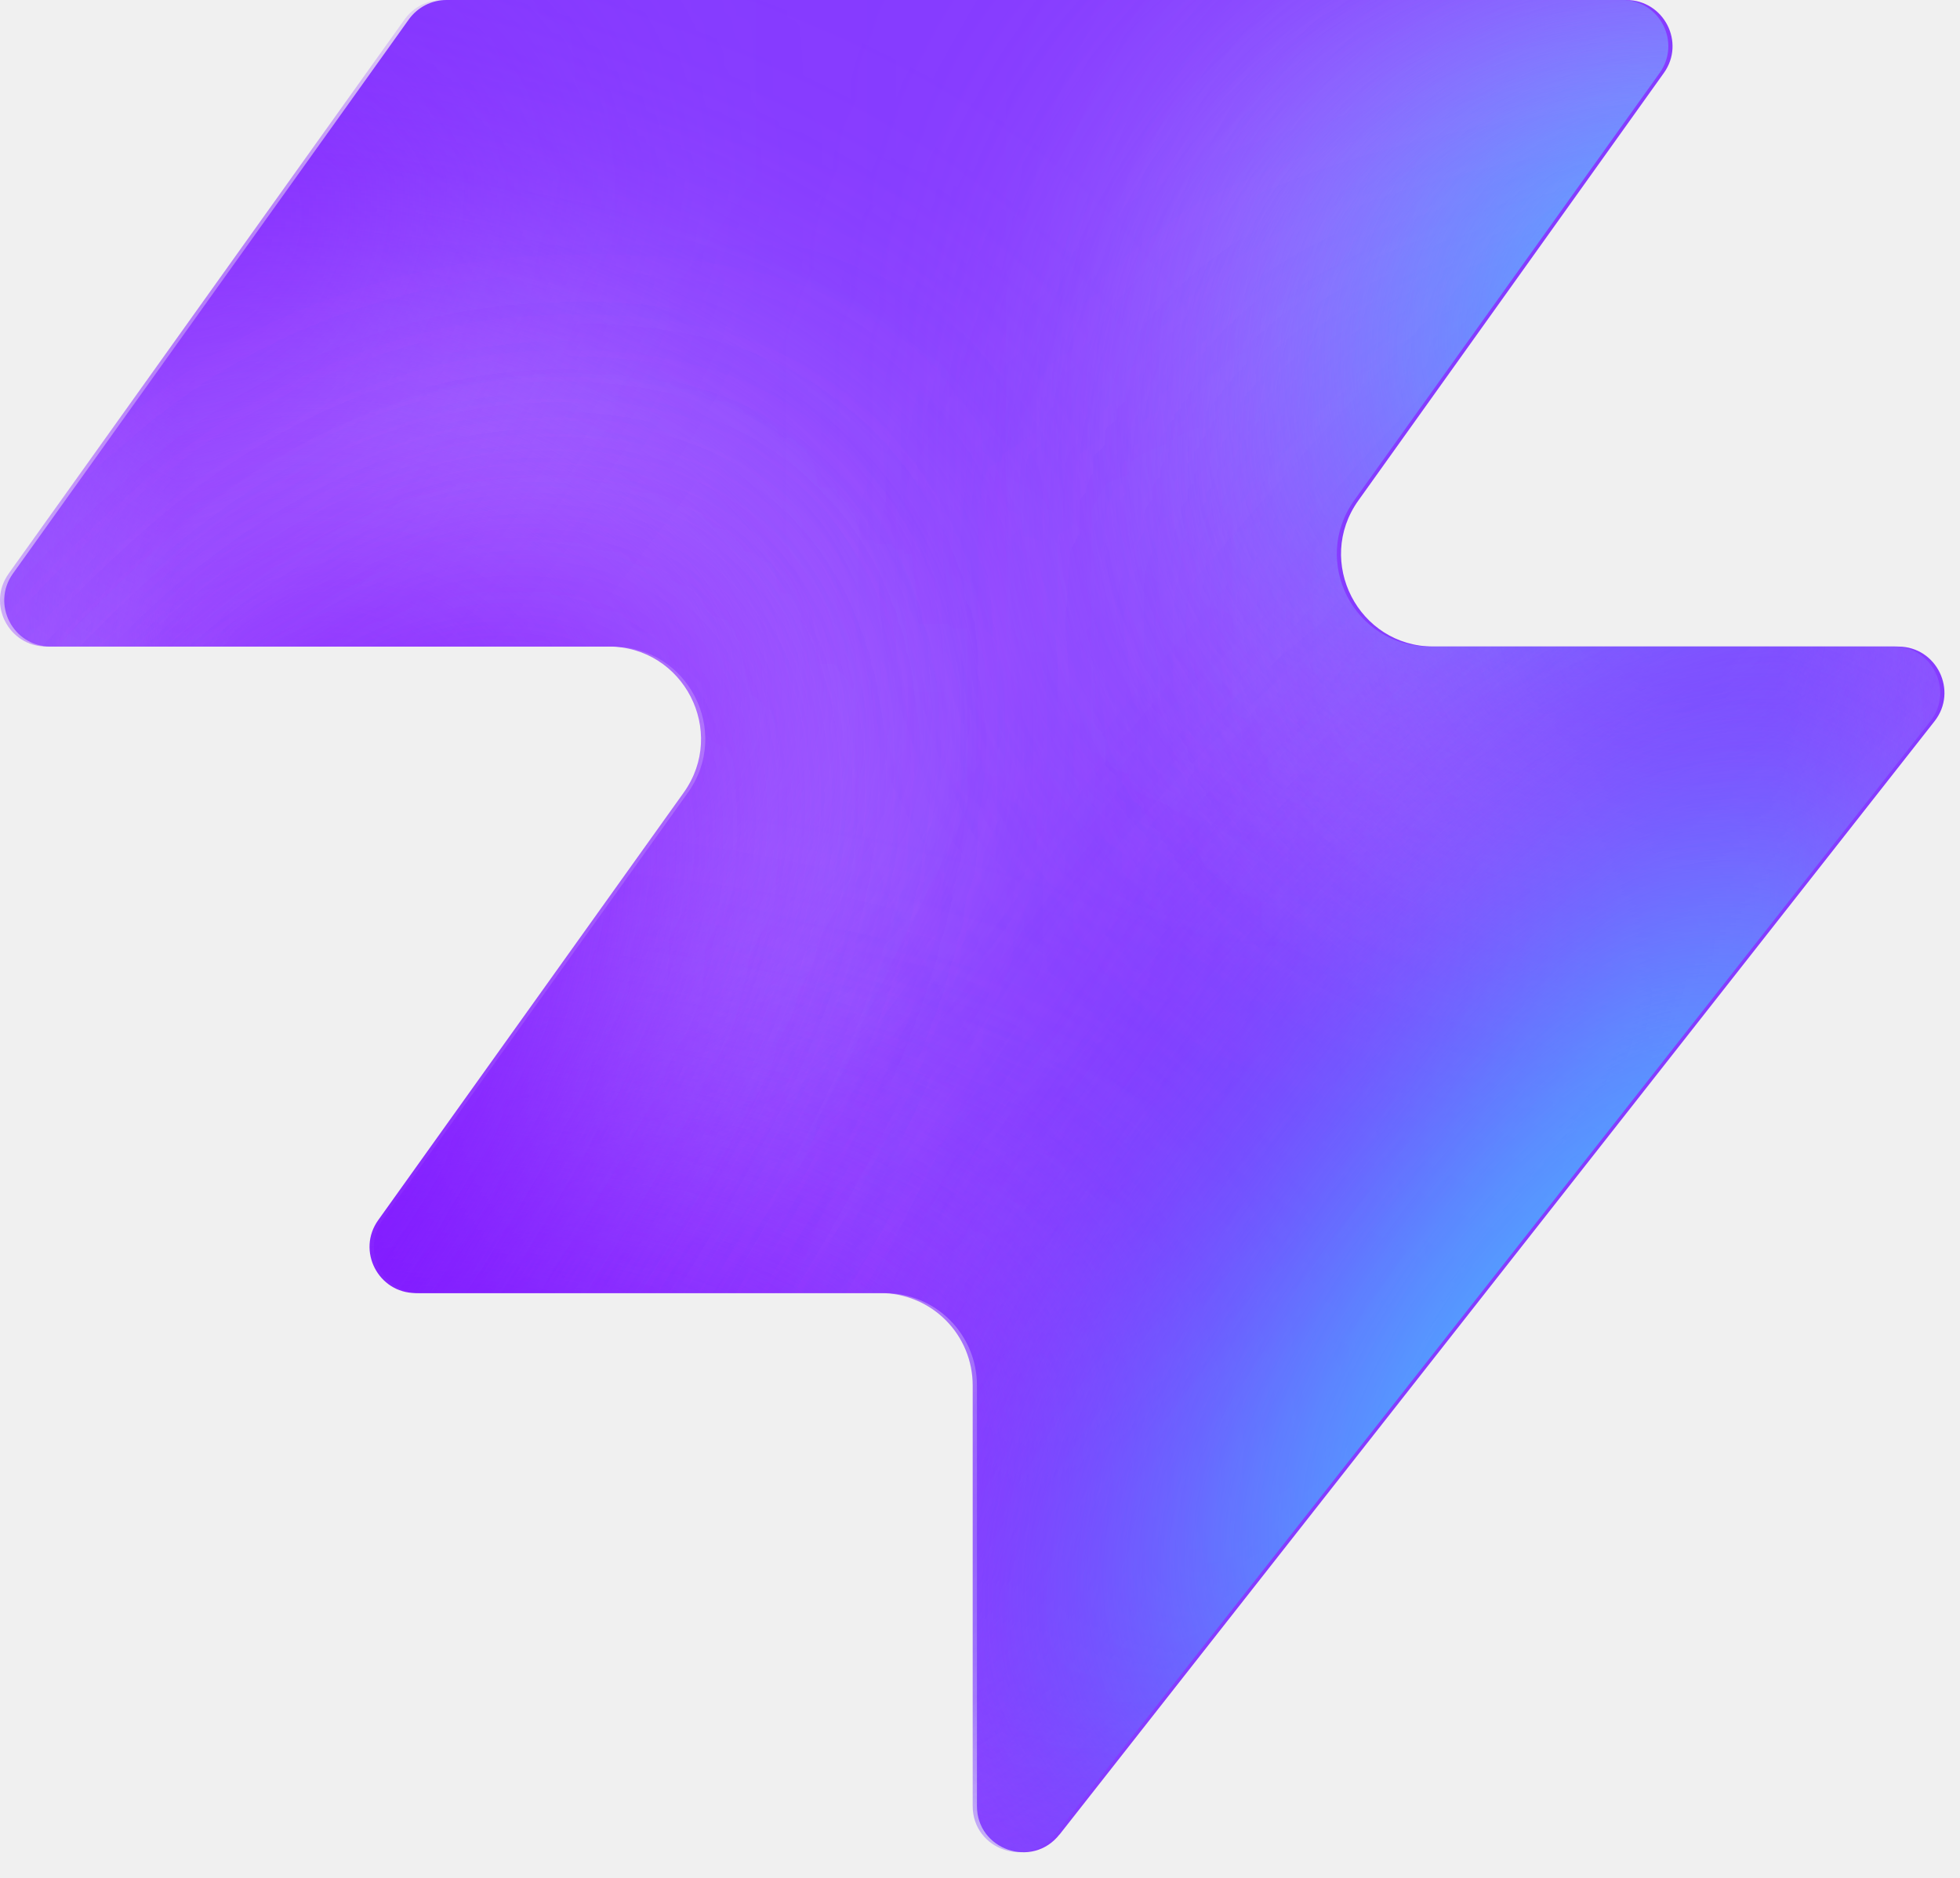
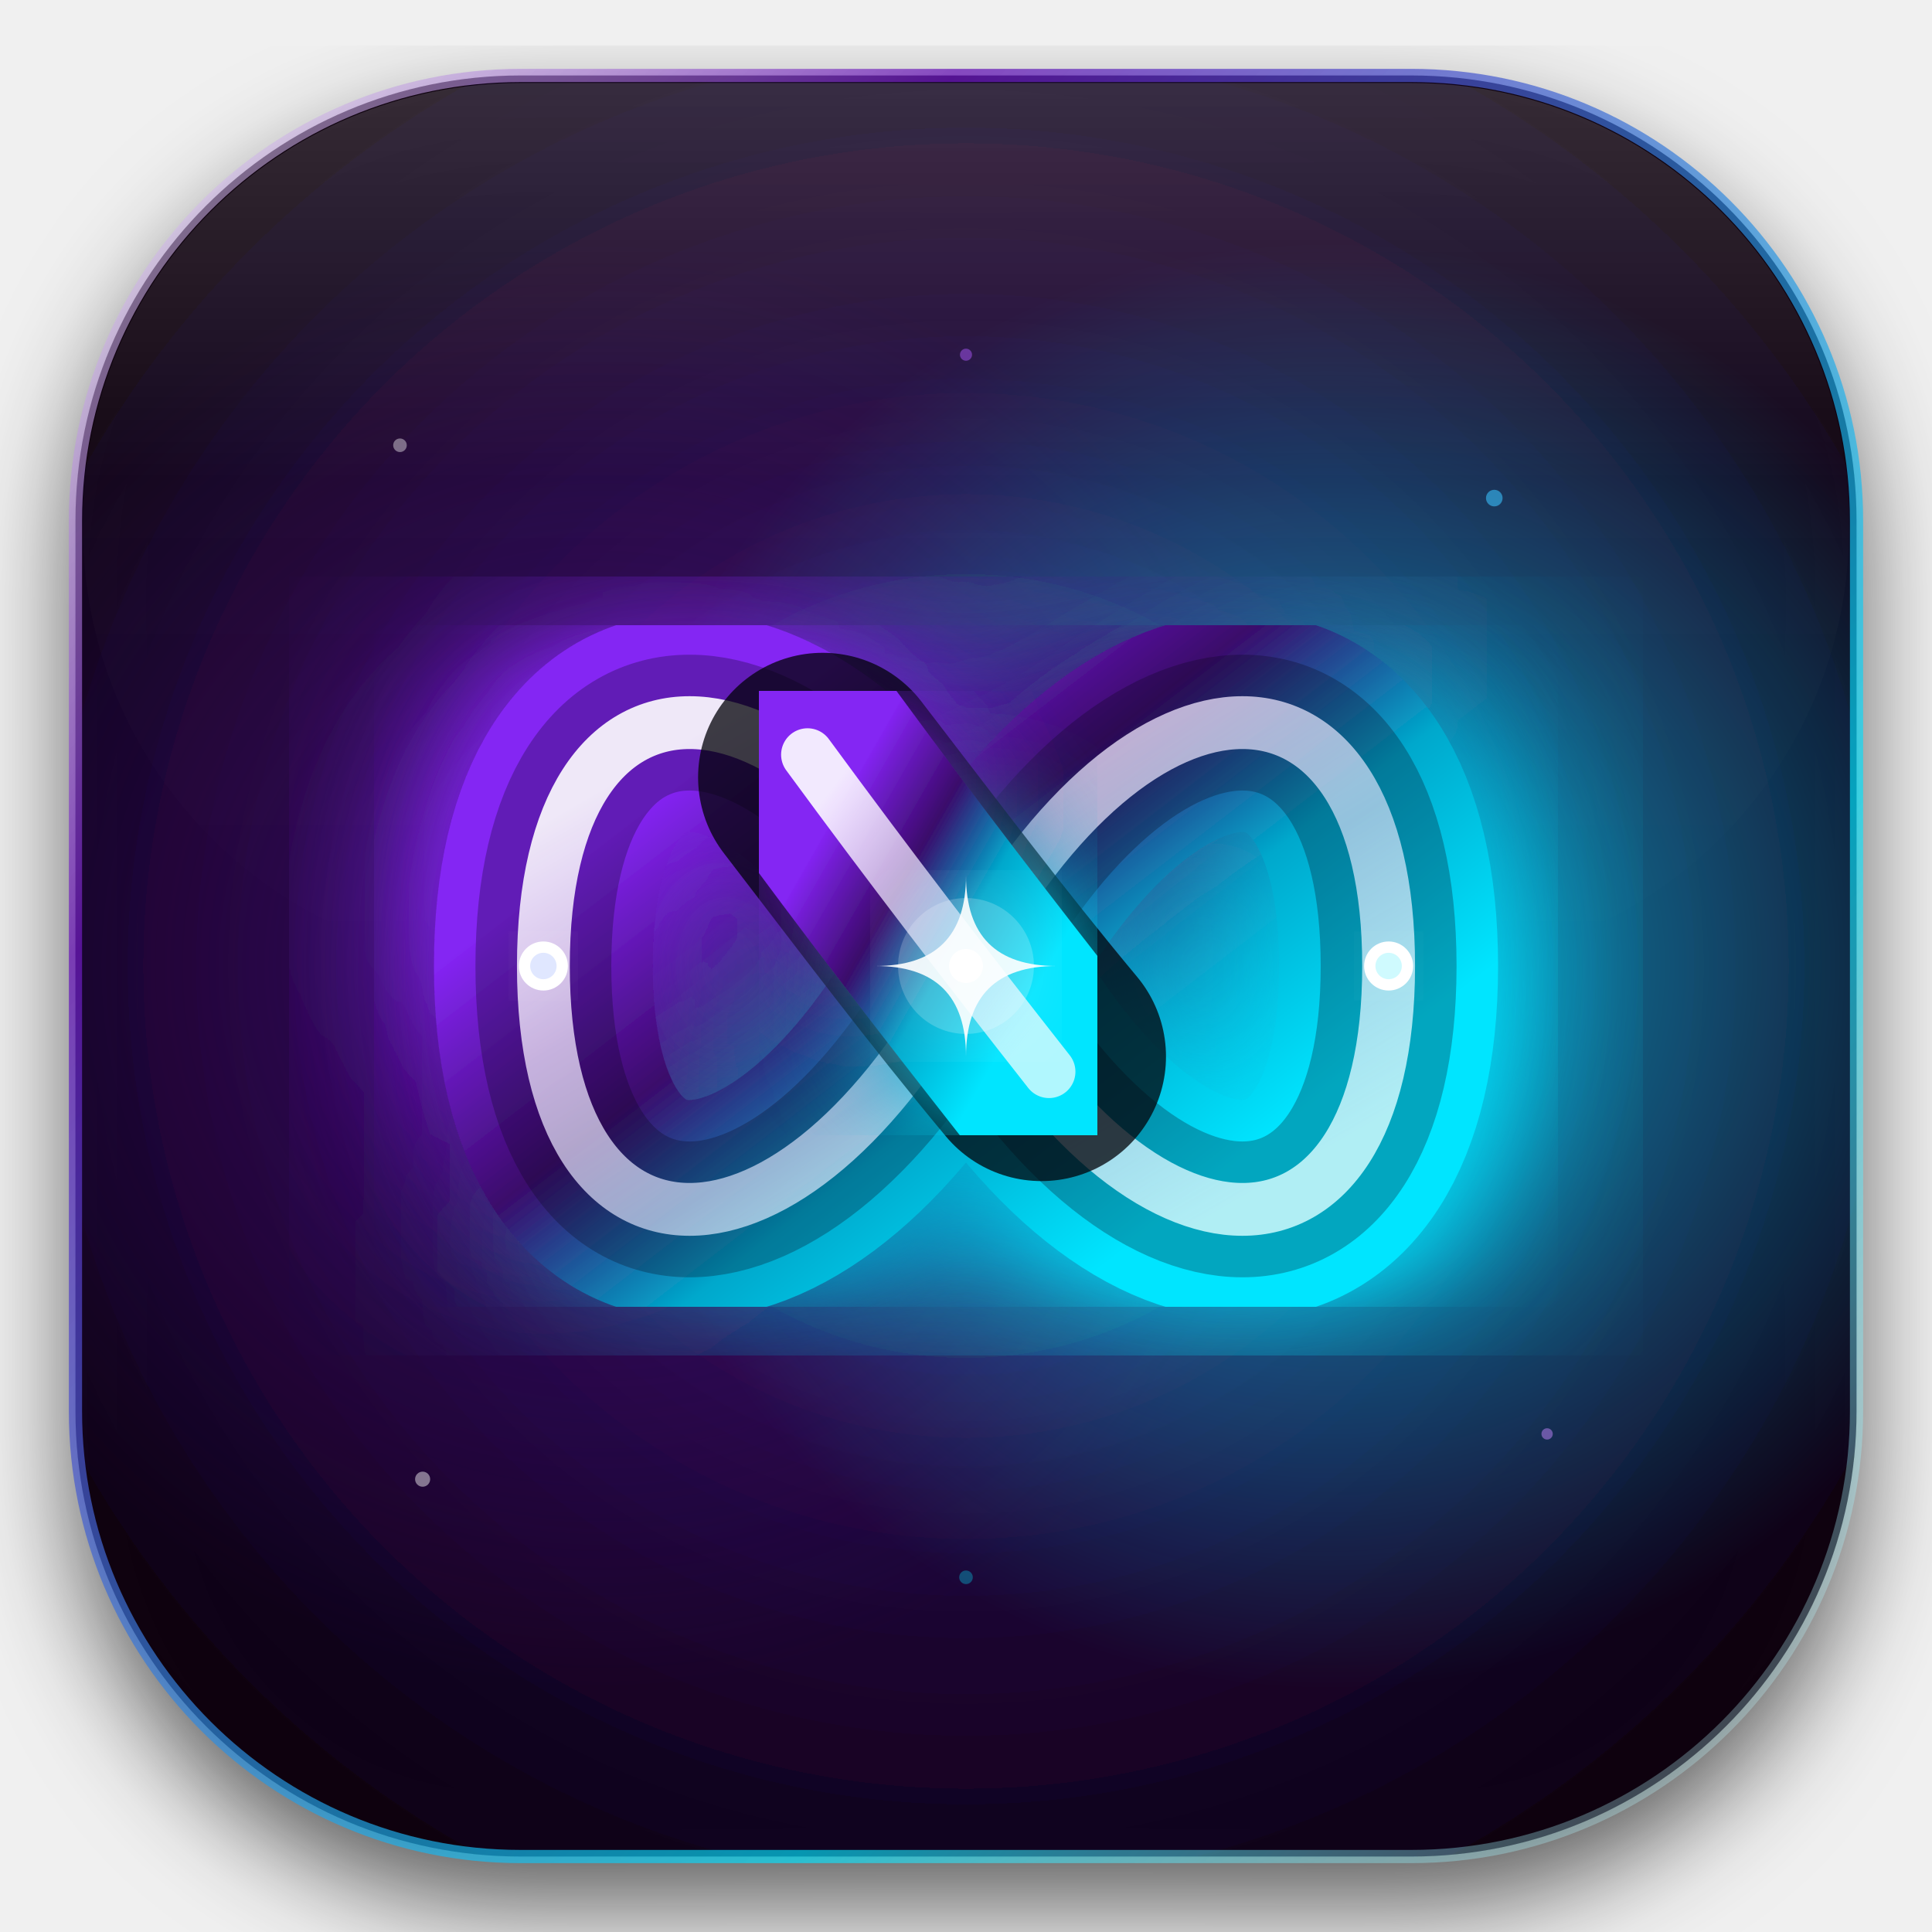
- <svg xmlns="http://www.w3.org/2000/svg" width="48" height="46" fill="none" viewBox="0 0 48 46">
-   <path fill="#863bff" d="M25.946 44.938c-.664.845-2.021.375-2.021-.698V33.937a2.26 2.26 0 0 0-2.262-2.262H10.287c-.92 0-1.456-1.04-.92-1.788l7.48-10.471c1.07-1.497 0-3.578-1.842-3.578H1.237c-.92 0-1.456-1.04-.92-1.788L10.013.474c.214-.297.556-.474.92-.474h28.894c.92 0 1.456 1.04.92 1.788l-7.48 10.471c-1.07 1.498 0 3.579 1.842 3.579h11.377c.943 0 1.473 1.088.89 1.83L25.947 44.94z" style="fill:#863bff;fill:color(display-p3 .525 .23 1);fill-opacity:1" />
-   <mask id="a" width="48" height="46" x="0" y="0" maskUnits="userSpaceOnUse" style="mask-type:alpha">
-     <path fill="#000" d="M25.842 44.938c-.664.844-2.021.375-2.021-.698V33.937a2.26 2.26 0 0 0-2.262-2.262H10.183c-.92 0-1.456-1.04-.92-1.788l7.48-10.471c1.07-1.498 0-3.579-1.842-3.579H1.133c-.92 0-1.456-1.04-.92-1.787L9.91.473c.214-.297.556-.474.92-.474h28.894c.92 0 1.456 1.04.92 1.788l-7.48 10.471c-1.07 1.498 0 3.578 1.842 3.578h11.377c.943 0 1.473 1.088.89 1.832L25.843 44.94z" style="fill:#000;fill-opacity:1" />
-   </mask>
-   <g mask="url(#a)">
-     <g filter="url(#b)">
-       <ellipse cx="5.508" cy="14.704" fill="#ede6ff" rx="5.508" ry="14.704" style="fill:#ede6ff;fill:color(display-p3 .927 .903 1);fill-opacity:1" transform="matrix(.00324 1 1 -.00324 -4.47 31.516)" />
-     </g>
-     <g filter="url(#c)">
-       <ellipse cx="10.399" cy="29.851" fill="#ede6ff" rx="10.399" ry="29.851" style="fill:#ede6ff;fill:color(display-p3 .927 .903 1);fill-opacity:1" transform="matrix(.00324 1 1 -.00324 -39.328 7.883)" />
-     </g>
-     <g filter="url(#d)">
-       <ellipse cx="5.508" cy="30.487" fill="#7e14ff" rx="5.508" ry="30.487" style="fill:#7e14ff;fill:color(display-p3 .492 .077 1);fill-opacity:1" transform="rotate(89.814 -25.913 -14.639)scale(1 -1)" />
-     </g>
-     <g filter="url(#e)">
-       <ellipse cx="5.508" cy="30.599" fill="#7e14ff" rx="5.508" ry="30.599" style="fill:#7e14ff;fill:color(display-p3 .492 .077 1);fill-opacity:1" transform="rotate(89.814 -32.644 -3.334)scale(1 -1)" />
-     </g>
-     <g filter="url(#f)">
-       <ellipse cx="5.508" cy="30.599" fill="#7e14ff" rx="5.508" ry="30.599" style="fill:#7e14ff;fill:color(display-p3 .492 .077 1);fill-opacity:1" transform="matrix(.00324 1 1 -.00324 -34.34 30.47)" />
-     </g>
-     <g filter="url(#g)">
-       <ellipse cx="14.072" cy="22.078" fill="#ede6ff" rx="14.072" ry="22.078" style="fill:#ede6ff;fill:color(display-p3 .927 .903 1);fill-opacity:1" transform="rotate(93.35 24.506 48.493)scale(-1 1)" />
-     </g>
-     <g filter="url(#h)">
-       <ellipse cx="3.47" cy="21.501" fill="#7e14ff" rx="3.47" ry="21.501" style="fill:#7e14ff;fill:color(display-p3 .492 .077 1);fill-opacity:1" transform="rotate(89.009 28.708 47.59)scale(-1 1)" />
-     </g>
-     <g filter="url(#i)">
-       <ellipse cx="3.47" cy="21.501" fill="#7e14ff" rx="3.47" ry="21.501" style="fill:#7e14ff;fill:color(display-p3 .492 .077 1);fill-opacity:1" transform="rotate(89.009 28.708 47.59)scale(-1 1)" />
-     </g>
-     <g filter="url(#j)">
-       <ellipse cx=".387" cy="8.972" fill="#7e14ff" rx="4.407" ry="29.108" style="fill:#7e14ff;fill:color(display-p3 .492 .077 1);fill-opacity:1" transform="rotate(39.51 .387 8.972)" />
-     </g>
-     <g filter="url(#k)">
-       <ellipse cx="47.523" cy="-6.092" fill="#7e14ff" rx="4.407" ry="29.108" style="fill:#7e14ff;fill:color(display-p3 .492 .077 1);fill-opacity:1" transform="rotate(37.892 47.523 -6.092)" />
-     </g>
-     <g filter="url(#l)">
-       <ellipse cx="41.412" cy="6.333" fill="#47bfff" rx="5.971" ry="9.665" style="fill:#47bfff;fill:color(display-p3 .28 .748 1);fill-opacity:1" transform="rotate(37.892 41.412 6.333)" />
-     </g>
-     <g filter="url(#m)">
-       <ellipse cx="-1.879" cy="38.332" fill="#7e14ff" rx="4.407" ry="29.108" style="fill:#7e14ff;fill:color(display-p3 .492 .077 1);fill-opacity:1" transform="rotate(37.892 -1.88 38.332)" />
-     </g>
-     <g filter="url(#n)">
-       <ellipse cx="-1.879" cy="38.332" fill="#7e14ff" rx="4.407" ry="29.108" style="fill:#7e14ff;fill:color(display-p3 .492 .077 1);fill-opacity:1" transform="rotate(37.892 -1.88 38.332)" />
-     </g>
-     <g filter="url(#o)">
-       <ellipse cx="35.651" cy="29.907" fill="#7e14ff" rx="4.407" ry="29.108" style="fill:#7e14ff;fill:color(display-p3 .492 .077 1);fill-opacity:1" transform="rotate(37.892 35.651 29.907)" />
-     </g>
-     <g filter="url(#p)">
-       <ellipse cx="38.418" cy="32.4" fill="#47bfff" rx="5.971" ry="15.297" style="fill:#47bfff;fill:color(display-p3 .28 .748 1);fill-opacity:1" transform="rotate(37.892 38.418 32.4)" />
-     </g>
-   </g>
+ <svg xmlns="http://www.w3.org/2000/svg" viewBox="0 0 512 512" width="100%" height="100%">
  <defs>
-     <filter id="b" width="60.045" height="41.654" x="-19.77" y="16.149" color-interpolation-filters="sRGB" filterUnits="userSpaceOnUse">
-       <feFlood flood-opacity="0" result="BackgroundImageFix" />
-       <feBlend in="SourceGraphic" in2="BackgroundImageFix" result="shape" />
-       <feGaussianBlur result="effect1_foregroundBlur_2002_17158" stdDeviation="7.659" />
+     <radialGradient id="bg-glow" cx="50%" cy="50%" r="65%">
+       <stop offset="0%" stop-color="#3b0a6b" stop-opacity="0.85" />
+       <stop offset="50%" stop-color="#190433" stop-opacity="0.95" />
+       <stop offset="100%" stop-color="#050505" stop-opacity="1" />
+     </radialGradient>
+     <linearGradient id="rim-grad" x1="0%" y1="0%" x2="100%" y2="100%">
+       <stop offset="0%" stop-color="#ffffff" stop-opacity="0.5" />
+       <stop offset="25%" stop-color="#6a18b8" stop-opacity="0.75" />
+       <stop offset="70%" stop-color="#00e5ff" stop-opacity="0.65" />
+       <stop offset="100%" stop-color="#ffffff" stop-opacity="0.15" />
+     </linearGradient>
+     <radialGradient id="nebula-purple" cx="30%" cy="50%" r="40%">
+       <stop offset="0%" stop-color="#3b0a6b" stop-opacity="0.75" />
+       <stop offset="100%" stop-color="#3b0a6b" stop-opacity="0" />
+     </radialGradient>
+     <radialGradient id="nebula-cyan" cx="70%" cy="50%" r="40%">
+       <stop offset="0%" stop-color="#00e5ff" stop-opacity="0.65" />
+       <stop offset="100%" stop-color="#00e5ff" stop-opacity="0" />
+     </radialGradient>
+     <linearGradient id="link-neon" x1="10%" y1="20%" x2="90%" y2="80%">
+       <stop offset="0%" stop-color="#8425f3" />
+       <stop offset="35%" stop-color="#3b0a6b" />
+       <stop offset="65%" stop-color="#00a8cc" />
+       <stop offset="100%" stop-color="#00e5ff" />
+     </linearGradient>
+     <linearGradient id="core-highlight" x1="10%" y1="10%" x2="90%" y2="90%">
+       <stop offset="0%" stop-color="#ffffff" stop-opacity="0.9" />
+       <stop offset="30%" stop-color="#f3e8ff" stop-opacity="0.75" />
+       <stop offset="60%" stop-color="#e0e7ff" stop-opacity="0.65" />
+       <stop offset="100%" stop-color="#cffafe" stop-opacity="0.85" />
+     </linearGradient>
+     <linearGradient id="top-sheen" x1="0%" y1="0%" x2="0%" y2="100%">
+       <stop offset="0%" stop-color="#ffffff" stop-opacity="0.16" />
+       <stop offset="45%" stop-color="#ffffff" stop-opacity="0.02" />
+       <stop offset="100%" stop-color="#ffffff" stop-opacity="0" />
+     </linearGradient>
+     <filter id="neon-glow" x="-20%" y="-20%" width="140%" height="140%">
+       <feGaussianBlur stdDeviation="16" result="blur" />
+       <feComposite in="SourceGraphic" in2="blur" operator="over" />
    </filter>
-     <filter id="c" width="90.34" height="51.437" x="-54.613" y="-7.533" color-interpolation-filters="sRGB" filterUnits="userSpaceOnUse">
-       <feFlood flood-opacity="0" result="BackgroundImageFix" />
-       <feBlend in="SourceGraphic" in2="BackgroundImageFix" result="shape" />
-       <feGaussianBlur result="effect1_foregroundBlur_2002_17158" stdDeviation="7.659" />
+     <filter id="deep-glow" x="-30%" y="-30%" width="160%" height="160%">
+       <feGaussianBlur stdDeviation="28" result="blur" />
    </filter>
-     <filter id="d" width="79.355" height="29.4" x="-49.64" y="2.03" color-interpolation-filters="sRGB" filterUnits="userSpaceOnUse">
-       <feFlood flood-opacity="0" result="BackgroundImageFix" />
-       <feBlend in="SourceGraphic" in2="BackgroundImageFix" result="shape" />
-       <feGaussianBlur result="effect1_foregroundBlur_2002_17158" stdDeviation="4.596" />
-     </filter>
-     <filter id="e" width="79.579" height="29.4" x="-45.045" y="20.029" color-interpolation-filters="sRGB" filterUnits="userSpaceOnUse">
-       <feFlood flood-opacity="0" result="BackgroundImageFix" />
-       <feBlend in="SourceGraphic" in2="BackgroundImageFix" result="shape" />
-       <feGaussianBlur result="effect1_foregroundBlur_2002_17158" stdDeviation="4.596" />
-     </filter>
-     <filter id="f" width="79.579" height="29.4" x="-43.513" y="21.178" color-interpolation-filters="sRGB" filterUnits="userSpaceOnUse">
-       <feFlood flood-opacity="0" result="BackgroundImageFix" />
-       <feBlend in="SourceGraphic" in2="BackgroundImageFix" result="shape" />
-       <feGaussianBlur result="effect1_foregroundBlur_2002_17158" stdDeviation="4.596" />
-     </filter>
-     <filter id="g" width="74.749" height="58.852" x="15.756" y="-17.901" color-interpolation-filters="sRGB" filterUnits="userSpaceOnUse">
-       <feFlood flood-opacity="0" result="BackgroundImageFix" />
-       <feBlend in="SourceGraphic" in2="BackgroundImageFix" result="shape" />
-       <feGaussianBlur result="effect1_foregroundBlur_2002_17158" stdDeviation="7.659" />
-     </filter>
-     <filter id="h" width="61.377" height="25.362" x="23.548" y="2.284" color-interpolation-filters="sRGB" filterUnits="userSpaceOnUse">
-       <feFlood flood-opacity="0" result="BackgroundImageFix" />
-       <feBlend in="SourceGraphic" in2="BackgroundImageFix" result="shape" />
-       <feGaussianBlur result="effect1_foregroundBlur_2002_17158" stdDeviation="4.596" />
-     </filter>
-     <filter id="i" width="61.377" height="25.362" x="23.548" y="2.284" color-interpolation-filters="sRGB" filterUnits="userSpaceOnUse">
-       <feFlood flood-opacity="0" result="BackgroundImageFix" />
-       <feBlend in="SourceGraphic" in2="BackgroundImageFix" result="shape" />
-       <feGaussianBlur result="effect1_foregroundBlur_2002_17158" stdDeviation="4.596" />
-     </filter>
-     <filter id="j" width="56.045" height="63.649" x="-27.636" y="-22.853" color-interpolation-filters="sRGB" filterUnits="userSpaceOnUse">
-       <feFlood flood-opacity="0" result="BackgroundImageFix" />
-       <feBlend in="SourceGraphic" in2="BackgroundImageFix" result="shape" />
-       <feGaussianBlur result="effect1_foregroundBlur_2002_17158" stdDeviation="4.596" />
-     </filter>
-     <filter id="k" width="54.814" height="64.646" x="20.116" y="-38.415" color-interpolation-filters="sRGB" filterUnits="userSpaceOnUse">
-       <feFlood flood-opacity="0" result="BackgroundImageFix" />
-       <feBlend in="SourceGraphic" in2="BackgroundImageFix" result="shape" />
-       <feGaussianBlur result="effect1_foregroundBlur_2002_17158" stdDeviation="4.596" />
-     </filter>
-     <filter id="l" width="33.541" height="35.313" x="24.641" y="-11.323" color-interpolation-filters="sRGB" filterUnits="userSpaceOnUse">
-       <feFlood flood-opacity="0" result="BackgroundImageFix" />
-       <feBlend in="SourceGraphic" in2="BackgroundImageFix" result="shape" />
-       <feGaussianBlur result="effect1_foregroundBlur_2002_17158" stdDeviation="4.596" />
-     </filter>
-     <filter id="m" width="54.814" height="64.646" x="-29.286" y="6.009" color-interpolation-filters="sRGB" filterUnits="userSpaceOnUse">
-       <feFlood flood-opacity="0" result="BackgroundImageFix" />
-       <feBlend in="SourceGraphic" in2="BackgroundImageFix" result="shape" />
-       <feGaussianBlur result="effect1_foregroundBlur_2002_17158" stdDeviation="4.596" />
-     </filter>
-     <filter id="n" width="54.814" height="64.646" x="-29.286" y="6.009" color-interpolation-filters="sRGB" filterUnits="userSpaceOnUse">
-       <feFlood flood-opacity="0" result="BackgroundImageFix" />
-       <feBlend in="SourceGraphic" in2="BackgroundImageFix" result="shape" />
-       <feGaussianBlur result="effect1_foregroundBlur_2002_17158" stdDeviation="4.596" />
-     </filter>
-     <filter id="o" width="54.814" height="64.646" x="8.244" y="-2.416" color-interpolation-filters="sRGB" filterUnits="userSpaceOnUse">
-       <feFlood flood-opacity="0" result="BackgroundImageFix" />
-       <feBlend in="SourceGraphic" in2="BackgroundImageFix" result="shape" />
-       <feGaussianBlur result="effect1_foregroundBlur_2002_17158" stdDeviation="4.596" />
-     </filter>
-     <filter id="p" width="39.409" height="43.623" x="18.713" y="10.588" color-interpolation-filters="sRGB" filterUnits="userSpaceOnUse">
-       <feFlood flood-opacity="0" result="BackgroundImageFix" />
-       <feBlend in="SourceGraphic" in2="BackgroundImageFix" result="shape" />
-       <feGaussianBlur result="effect1_foregroundBlur_2002_17158" stdDeviation="4.596" />
+     <filter id="drop-shadow" x="-10%" y="-10%" width="130%" height="130%">
+       <feDropShadow dx="0" dy="12" stdDeviation="14" flood-color="#000000" flood-opacity="0.65" />
    </filter>
  </defs>
+   <rect x="20" y="20" width="472" height="472" rx="118" fill="url(#bg-glow)" filter="url(#drop-shadow)" />
+   <rect x="20" y="20" width="472" height="472" rx="118" fill="url(#nebula-purple)" />
+   <rect x="20" y="20" width="472" height="472" rx="118" fill="url(#nebula-cyan)" />
+   <rect x="22" y="22" width="468" height="234" rx="116" fill="url(#top-sheen)" />
+   <circle cx="106" cy="118" r="1.8" fill="#ffffff" opacity="0.4" />
+   <circle cx="396" cy="132" r="2.2" fill="#38bdf8" opacity="0.6" />
+   <circle cx="410" cy="380" r="1.5" fill="#c084fc" opacity="0.5" />
+   <circle cx="112" cy="392" r="2" fill="#ffffff" opacity="0.45" />
+   <circle cx="256" cy="94" r="1.6" fill="#a855f7" opacity="0.5" />
+   <circle cx="256" cy="418" r="1.8" fill="#06b6d4" opacity="0.4" />
+   <g filter="url(#deep-glow)" opacity="0.85">
+     <path d="M 256,256 C 210,170 144,170 144,256 C 144,342 210,342 256,256 C 302,170 368,170 368,256 C 368,342 302,342 256,256 Z" fill="none" stroke="url(#link-neon)" stroke-width="72" stroke-linecap="round" stroke-linejoin="round" />
+   </g>
+   <path d="M 256,256 C 210,170 144,170 144,256 C 144,342 210,342 256,256 C 302,170 368,170 368,256 C 368,342 302,342 256,256 Z" fill="none" stroke="url(#link-neon)" stroke-width="58" stroke-linecap="round" stroke-linejoin="round" filter="url(#neon-glow)" />
+   <path d="M 256,256 C 210,170 144,170 144,256 C 144,342 210,342 256,256 C 302,170 368,170 368,256 C 368,342 302,342 256,256 Z" fill="none" stroke="#09071c" stroke-opacity="0.28" stroke-width="36" stroke-linecap="round" stroke-linejoin="round" />
+   <path d="M 256,256 C 210,170 144,170 144,256 C 144,342 210,342 256,256 C 302,170 368,170 368,256 C 368,342 302,342 256,256 Z" fill="none" stroke="url(#core-highlight)" stroke-width="14" stroke-linecap="round" stroke-linejoin="round" />
+   <path d="M 218,206 C 238,232 256,256 276,280" fill="none" stroke="#020108" stroke-width="66" stroke-linecap="round" opacity="0.75" />
+   <path d="M 214,200 C 236,230 256,256 278,284" fill="none" stroke="url(#link-neon)" stroke-width="58" stroke-linecap="round" filter="url(#neon-glow)" />
+   <path d="M 214,200 C 236,230 256,256 278,284" fill="none" stroke="url(#core-highlight)" stroke-width="14" stroke-linecap="round" />
+   <g transform="translate(256, 256)">
+     <circle cx="0" cy="0" r="18" fill="#ffffff" opacity="0.25" filter="url(#neon-glow)" />
+     <path d="M 0,-24 Q 0,0 24,0 Q 0,0 0,24 Q 0,0 -24,0 Q 0,0 0,-24 Z" fill="#ffffff" opacity="0.9" />
+     <circle cx="0" cy="0" r="4.5" fill="#ffffff" />
+   </g>
+   <circle cx="144" cy="256" r="6.5" fill="#ffffff" filter="url(#neon-glow)" />
+   <circle cx="144" cy="256" r="3.5" fill="#e0e7ff" />
+   <circle cx="368" cy="256" r="6.5" fill="#ffffff" filter="url(#neon-glow)" />
+   <circle cx="368" cy="256" r="3.5" fill="#cffafe" />
+   <rect x="20" y="20" width="472" height="472" rx="118" fill="none" stroke="url(#rim-grad)" stroke-width="3.5" />
</svg>
